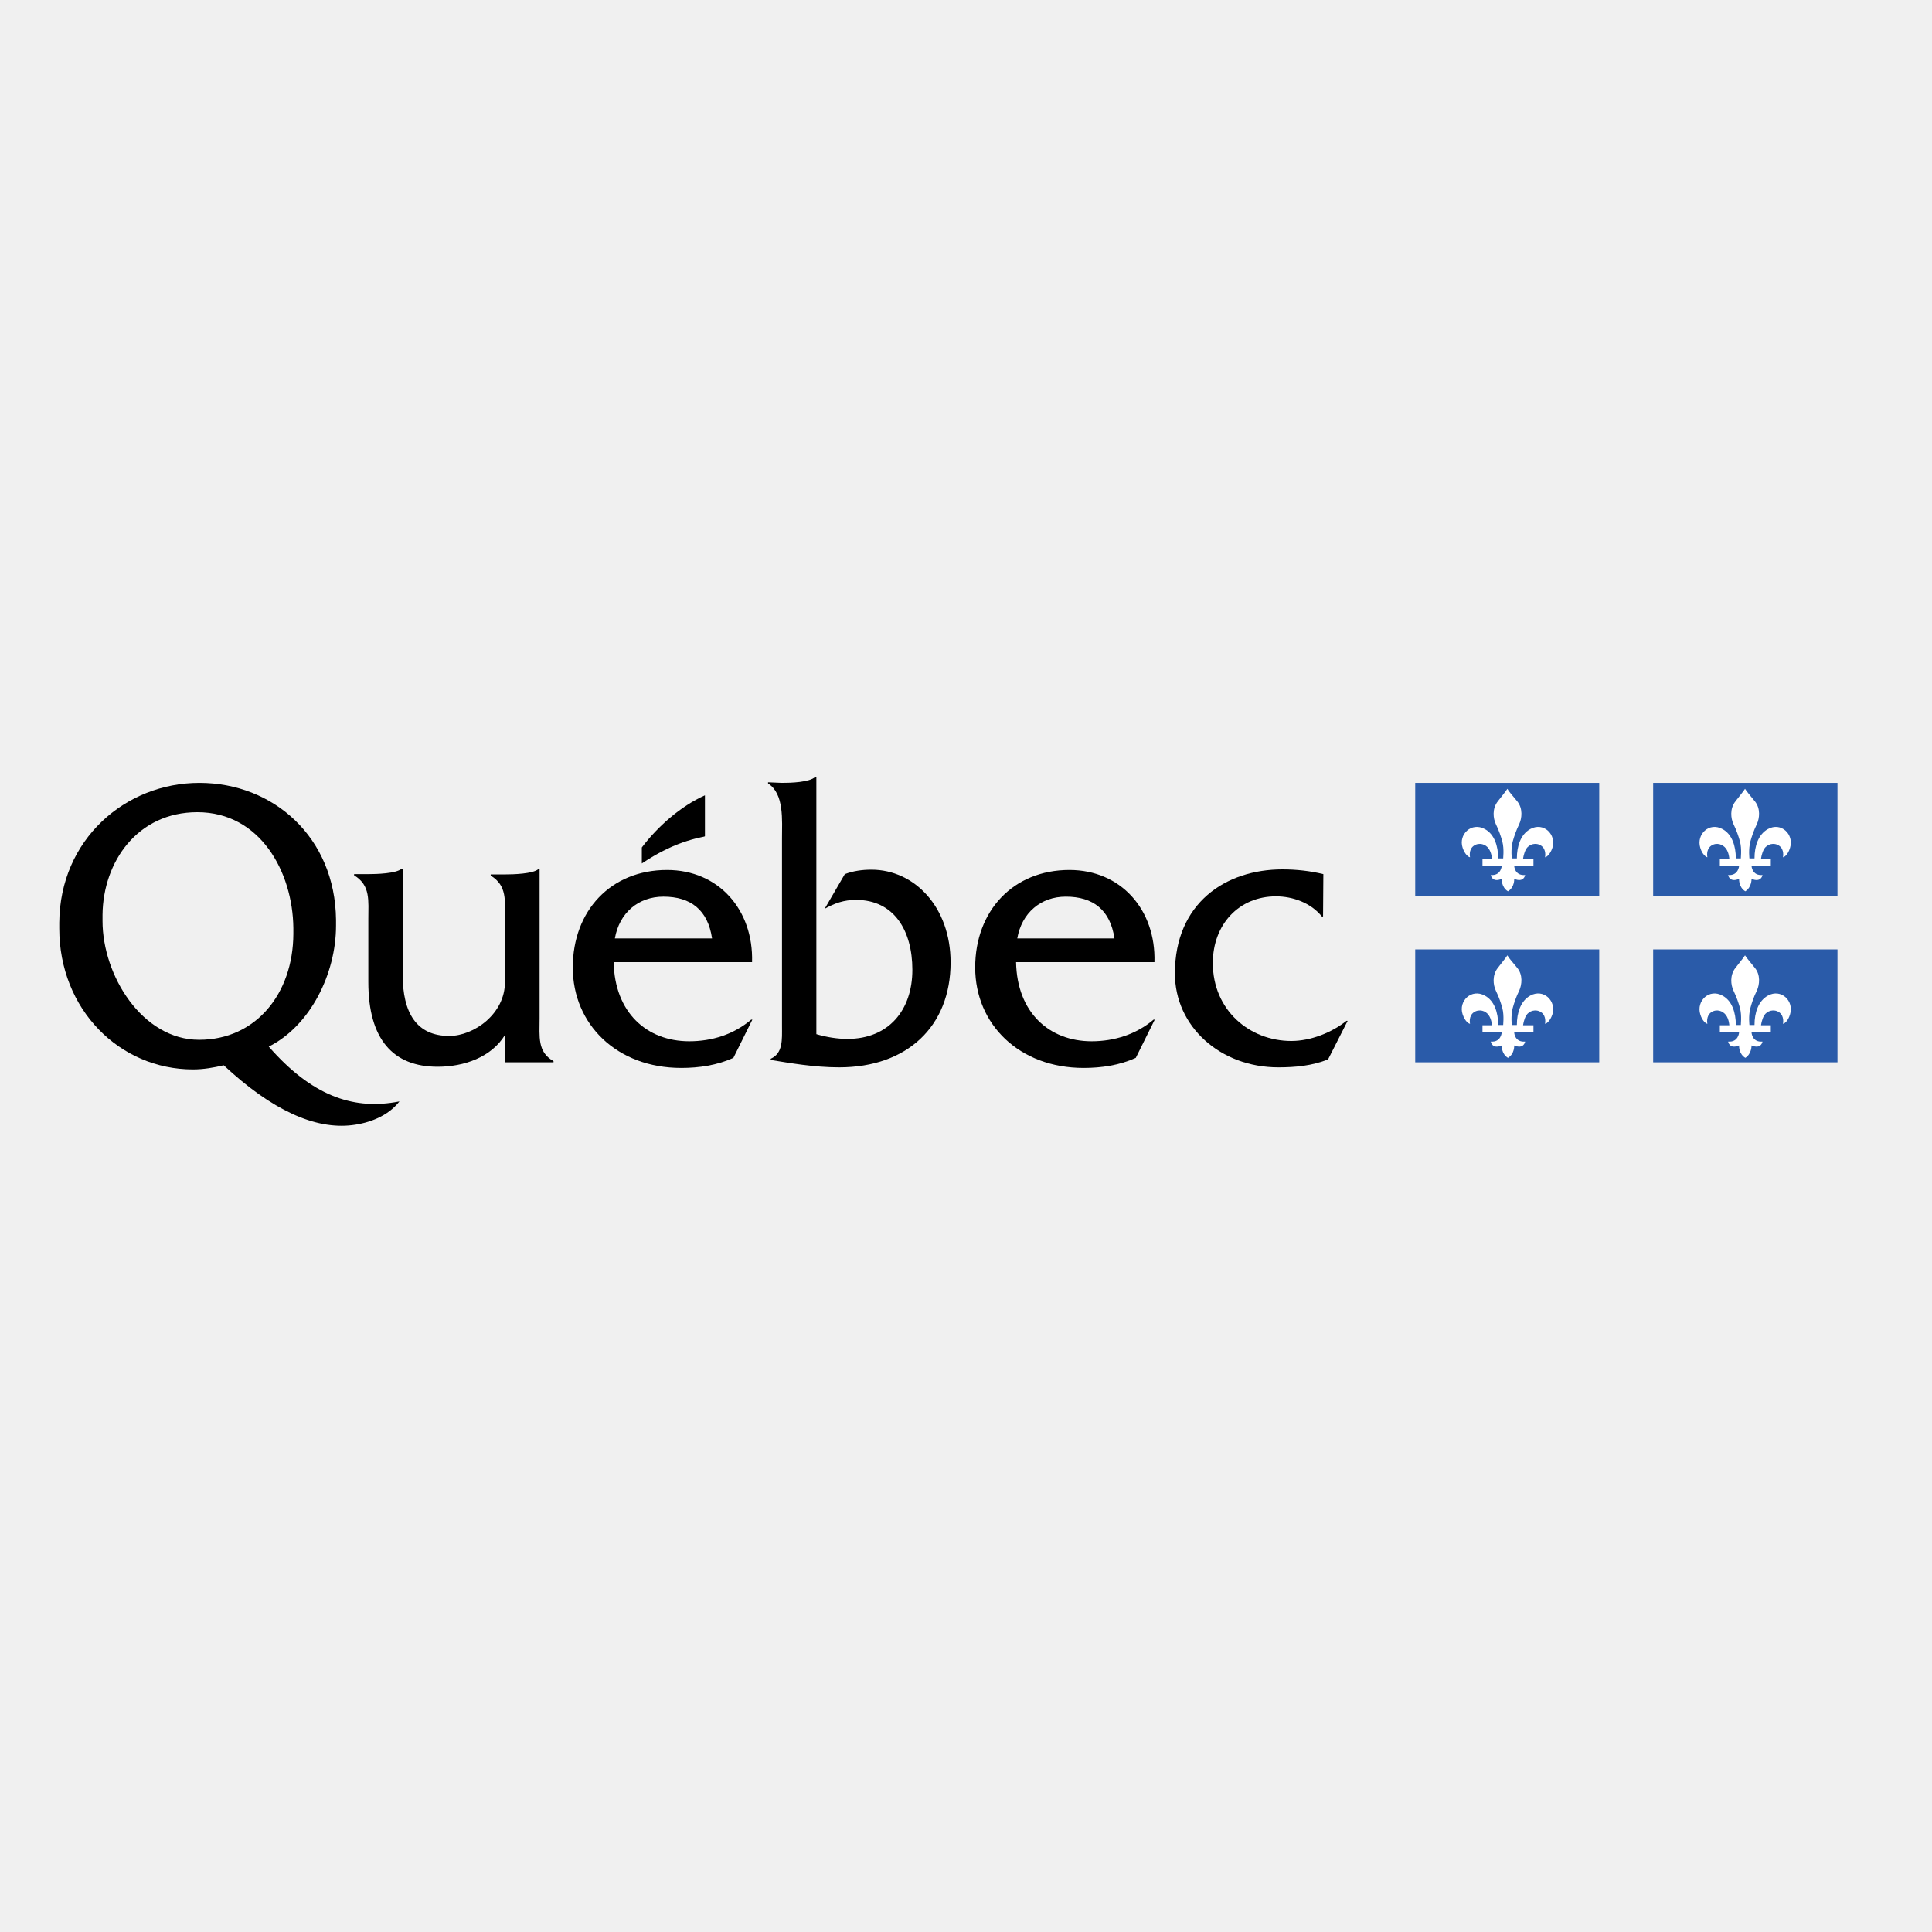
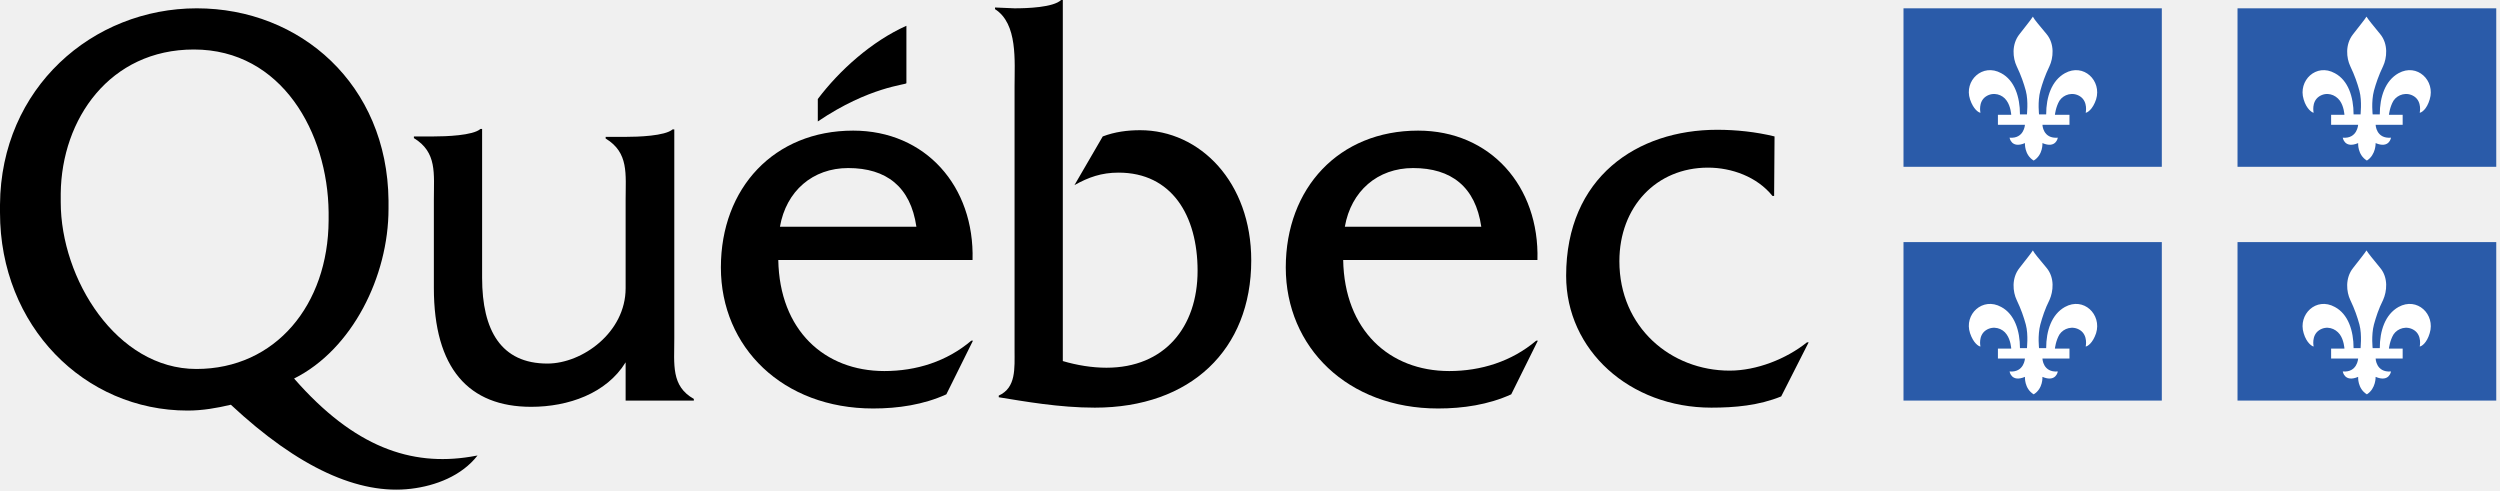
- <svg xmlns="http://www.w3.org/2000/svg" version="1.1" id="layer" x="0px" y="0px" viewBox="0 0 652 652" style="enable-background:new 0 0 652 652;" xml:space="preserve">
-   <style type="text/css">
- 	.st0{fill-rule:evenodd;clip-rule:evenodd;}
- 	.st1{fill-rule:evenodd;clip-rule:evenodd;fill:#2A5BA9;}
- 	.st2{fill-rule:evenodd;clip-rule:evenodd;fill:#FFFFFF;}
- </style>
-   <g>
-     <path d="M182.1,343.5l0-50.2h-0.4c-1.8,1.6-8.4,1.8-11.2,1.8h-4.9v0.4c5.6,3.4,4.8,8.5,4.8,14.8l0,21.2c0,10.6-10.4,18.1-18.8,18.1   c-11.1,0-15.7-7.9-15.7-20.6v-35.8h-0.4c-1.8,1.6-8.4,1.8-11.2,1.8h-4.8v0.4c5.6,3.4,4.8,8.5,4.8,14.8v21.2   c0,19.4,8.4,28.6,23.4,28.6c8.9,0,18.1-3.2,22.7-10.7v9.2h16.4v-0.4C181.3,355,182.1,349.9,182.1,343.5" />
-     <path d="M253.8,324.7c0.5-17.7-11.3-31.1-28.7-31.1c-19,0-31.8,13.8-31.8,32.9c0,19.2,14.9,33.9,36.6,33.9c6,0,12.1-0.9,17.6-3.4   l6.4-12.9h-0.4c-5.9,5-13.2,7.3-20.9,7.3c-14.4,0-25.2-9.8-25.5-26.7 M207.5,316.7c1.5-8.6,7.9-14.1,16.4-14.1   c9.2,0,15,4.5,16.4,14.1H207.5z" />
-     <path d="M263.9,264.2c3,0,9.3-0.2,11.2-2h0.4V349c3.4,1,7,1.6,10.5,1.6c13.9,0,21.9-9.7,21.9-23.3c0-13.3-6.2-23.6-19-23.6   c-4.1,0-7.2,1.1-10.6,3l6.8-11.7c2.9-1.1,5.9-1.5,9-1.5c14.4,0,26.7,12.5,26.7,31.3c0,21.5-14.6,35.4-37.6,35.4   c-8.6,0-16.9-1.5-23.1-2.5v-0.4c4.2-1.9,3.8-6.5,3.8-11v-63.2c0-6.3,0.8-15.2-4.7-18.7v-0.4" />
-     <path d="M389.6,324.7c0.5-17.7-11.3-31.1-28.7-31.1c-19,0-31.8,13.8-31.8,32.9c0,19.2,14.9,33.9,36.6,33.9c6,0,12.1-0.9,17.6-3.4   l6.4-12.9h-0.4c-5.9,5-13.3,7.3-20.9,7.3c-14.4,0-25.2-9.8-25.5-26.7 M343.3,316.7c1.5-8.6,7.9-14.1,16.4-14.1   c9.2,0,15,4.5,16.4,14.1H343.3z" />
-     <path d="M446.5,309.3h-0.4c-3.7-4.6-9.8-6.8-15.5-6.8c-12.4,0-21.3,9.4-21.3,22.5c0,15.9,12.4,26.3,26.5,26.3   c6.5,0,13.6-2.8,18.6-6.8h0.4l-6.6,13c-5.4,2.2-11.2,2.7-16.8,2.7c-19.6,0-34.9-13.8-34.9-31.7c0-23.7,17.1-35.1,36.3-35.1   c4.6,0,9.3,0.5,13.8,1.6" />
-     <path class="st0" d="M237.9,282.2v-13.8c-8.3,3.7-16.1,10.7-21.3,17.6v5.4C229,283,237.9,282.6,237.9,282.2" />
-     <path d="M133.1,372c-14.2,2.3-27.9-2.2-42.4-18.8c14-7,22.7-24.6,22.7-40.8c0-0.2,0-1.9,0-2c-0.3-27.9-21.2-46.2-46.1-46.2   c-25,0-47.1,19.1-47.3,47.2c0,0.1,0,1.8,0,1.9c0,27.3,20.3,47.6,45.1,47.6c3.6,0,7-0.6,10.4-1.4c16.3,15.2,30.8,21.7,43.3,20.2   c5.9-0.7,12.2-3.1,16-8 M67.2,350.9c-19.2,0-32.6-21.7-32.6-40.1c0-0.2,0-1.9,0-2.1c0.2-17.9,11.8-34.6,32-34.6   c21.2,0,32.2,20.1,32.4,39.1v2C98.9,335.4,86.3,350.9,67.2,350.9" />
-     <rect x="477.6" y="264.2" class="st1" width="62.1" height="38.1" />
-     <path class="st2" d="M508.7,266.2c-0.5,0.8-1.5,2-3.2,4.2c-2,2.5-1.6,5.8-0.7,7.7c1.1,2.3,1.7,4.1,2.2,5.9c0.7,2.6,0.2,6,0.3,5.7   h-1.7c0-4.2-1.3-8.2-4.5-9.9c-4.5-2.5-9,1.8-7.5,6.3c0.8,2.4,2.1,3.2,2.5,3.2c0,0-0.6-2.6,1.3-3.9c1.8-1.2,4-0.5,5,1   c1,1.4,1.1,3.4,1.1,3.4h-3.2v2.4l6.5,0c0,0-0.2,3.4-3.7,3.1c0,0,0.4,2.7,3.7,1.3c0,0-0.2,2.8,2.1,4.2c2.3-1.4,2.1-4.2,2.1-4.2   c3.3,1.4,3.7-1.3,3.7-1.3c-3.6,0.3-3.7-3.1-3.7-3.1l6.5,0v-2.4H514c0,0,0.2-1.9,1.1-3.4c1-1.5,3.2-2.2,5-1c1.9,1.3,1.3,3.9,1.3,3.9   c0.4,0,1.7-0.8,2.5-3.2c1.4-4.5-3-8.8-7.5-6.3c-3.2,1.8-4.5,5.7-4.5,9.9h-1.7c0,0.3-0.4-3.1,0.3-5.7c0.5-1.8,1.1-3.6,2.2-5.9   c0.9-1.9,1.3-5.3-0.7-7.7C510.2,268.2,509.1,267,508.7,266.2" />
-     <rect x="557.9" y="264.2" class="st1" width="62.2" height="38.1" />
-     <path class="st2" d="M588.9,266.2c-0.5,0.8-1.5,2-3.2,4.2c-2,2.5-1.6,5.8-0.7,7.7c1.1,2.3,1.7,4.1,2.2,5.9c0.7,2.6,0.2,6,0.3,5.7   h-1.7c0-4.2-1.3-8.2-4.5-9.9c-4.5-2.5-8.9,1.8-7.5,6.3c0.7,2.4,2.1,3.2,2.4,3.2c0,0-0.6-2.6,1.3-3.9c1.8-1.2,3.9-0.5,5,1   c1,1.4,1.1,3.4,1.1,3.4h-3.2v2.4l6.5,0c0,0-0.2,3.4-3.7,3.1c0,0,0.4,2.7,3.7,1.3c0,0-0.2,2.8,2.1,4.2c2.2-1.4,2.1-4.2,2.1-4.2   c3.3,1.4,3.7-1.3,3.7-1.3c-3.6,0.3-3.7-3.1-3.7-3.1l6.5,0v-2.4h-3.3c0,0,0.2-1.9,1.1-3.4c1-1.5,3.2-2.2,5-1   c1.9,1.3,1.3,3.9,1.3,3.9c0.4,0,1.7-0.8,2.4-3.2c1.4-4.5-3-8.8-7.5-6.3c-3.2,1.8-4.5,5.7-4.5,9.9h-1.7c0,0.3-0.4-3.1,0.3-5.7   c0.5-1.8,1.1-3.6,2.2-5.9c0.9-1.9,1.3-5.3-0.7-7.7C590.4,268.2,589.4,267,588.9,266.2" />
-     <rect x="477.6" y="320.4" class="st1" width="62.1" height="38.1" />
-     <path class="st2" d="M508.7,322.4c-0.5,0.8-1.5,2-3.2,4.2c-2,2.5-1.6,5.8-0.7,7.7c1.1,2.3,1.7,4.1,2.2,5.9c0.7,2.6,0.2,6,0.3,5.7   h-1.7c0-4.2-1.3-8.2-4.5-9.9c-4.5-2.5-9,1.8-7.5,6.3c0.8,2.4,2.1,3.2,2.5,3.2c0,0-0.6-2.6,1.3-3.9c1.8-1.2,4-0.5,5,1   c1,1.4,1.1,3.4,1.1,3.4h-3.2v2.4h6.5c0,0-0.2,3.4-3.7,3.1c0,0,0.4,2.7,3.7,1.3c0,0-0.2,2.8,2.1,4.2c2.3-1.4,2.1-4.2,2.1-4.2   c3.3,1.4,3.7-1.3,3.7-1.3c-3.6,0.3-3.7-3.1-3.7-3.1h6.5v-2.4H514c0,0,0.2-1.9,1.1-3.4c1-1.5,3.2-2.2,5-1c1.9,1.3,1.3,3.9,1.3,3.9   c0.4,0,1.7-0.8,2.5-3.2c1.4-4.5-3-8.8-7.5-6.3c-3.2,1.8-4.5,5.7-4.5,9.9h-1.7c0,0.3-0.4-3.1,0.3-5.7c0.5-1.8,1.1-3.7,2.2-5.9   c0.9-2,1.3-5.3-0.7-7.7C510.2,324.4,509.1,323.2,508.7,322.4" />
-     <rect x="557.9" y="320.4" class="st1" width="62.2" height="38.1" />
-     <path class="st2" d="M588.9,322.4c-0.5,0.8-1.5,2-3.2,4.2c-2,2.5-1.6,5.8-0.7,7.7c1.1,2.3,1.7,4.1,2.2,5.9c0.7,2.6,0.2,6,0.3,5.7   h-1.7c0-4.2-1.3-8.2-4.5-9.9c-4.5-2.5-8.9,1.8-7.5,6.3c0.7,2.4,2.1,3.2,2.4,3.2c0,0-0.6-2.6,1.3-3.9c1.8-1.2,3.9-0.5,5,1   c1,1.4,1.1,3.4,1.1,3.4h-3.2v2.4h6.5c0,0-0.2,3.4-3.7,3.1c0,0,0.4,2.7,3.7,1.3c0,0-0.2,2.8,2.1,4.2c2.2-1.4,2.1-4.2,2.1-4.2   c3.3,1.4,3.7-1.3,3.7-1.3c-3.6,0.3-3.7-3.1-3.7-3.1h6.5v-2.4h-3.3c0,0,0.2-1.9,1.1-3.4c1-1.5,3.2-2.2,5-1c1.9,1.3,1.3,3.9,1.3,3.9   c0.4,0,1.7-0.8,2.4-3.2c1.4-4.5-3-8.8-7.5-6.3c-3.2,1.8-4.5,5.7-4.5,9.9h-1.7c0,0.3-0.4-3.1,0.3-5.7c0.5-1.8,1.1-3.7,2.2-5.9   c0.9-2,1.3-5.3-0.7-7.7C590.4,324.4,589.4,323.2,588.9,322.4" />
-   </g>
+ <svg xmlns="http://www.w3.org/2000/svg" width="601" height="118" viewBox="0 0 601 118" fill="none">
+   <path d="M162.1 81.3V31.1H161.7C159.9 32.7 153.3 32.9 150.5 32.9H145.6V33.3C151.2 36.7 150.4 41.8 150.4 48.1V69.3C150.4 79.9 140 87.4 131.6 87.4C120.5 87.4 115.9 79.5 115.9 66.8V31H115.5C113.7 32.6 107.1 32.8 104.3 32.8H99.5V33.2C105.1 36.6 104.3 41.7 104.3 48V69.2C104.3 88.6 112.7 97.8 127.7 97.8C136.6 97.8 145.8 94.6 150.4 87.1V96.3H166.8V95.9C161.3 92.8 162.1 87.7 162.1 81.3Z" fill="black" />
+   <path d="M233.8 62.5C234.3 44.8 222.5 31.4 205.1 31.4C186.1 31.4 173.3 45.2 173.3 64.3C173.3 83.5 188.2 98.2 209.9 98.2C215.9 98.2 222 97.3 227.5 94.8L233.9 81.9H233.5C227.6 86.9 220.3 89.2 212.6 89.2C198.2 89.2 187.4 79.4 187.1 62.5M187.5 54.5C189 45.9 195.4 40.4 203.9 40.4C213.1 40.4 218.9 44.9 220.3 54.5H187.5Z" fill="black" />
+   <path d="M243.9 2C246.9 2 253.2 1.8 255.1 0H255.5V86.8C258.9 87.8 262.5 88.4 266 88.4C279.9 88.4 287.9 78.7 287.9 65.1C287.9 51.8 281.7 41.5 268.9 41.5C264.8 41.5 261.7 42.6 258.3 44.5L265.1 32.8C268 31.7 271 31.3 274.1 31.3C288.5 31.3 300.8 43.8 300.8 62.6C300.8 84.1 286.2 98 263.2 98C254.6 98 246.3 96.5 240.1 95.5V95.1C244.3 93.2 243.9 88.6 243.9 84.1V20.9C243.9 14.6 244.7 5.7 239.2 2.2V1.8" fill="black" />
+   <path d="M369.6 62.5C370.1 44.8 358.3 31.4 340.9 31.4C321.9 31.4 309.1 45.2 309.1 64.3C309.1 83.5 324 98.2 345.7 98.2C351.7 98.2 357.8 97.3 363.3 94.8L369.7 81.9H369.3C363.4 86.9 356 89.2 348.4 89.2C334 89.2 323.2 79.4 322.9 62.5M323.3 54.5C324.8 45.9 331.2 40.4 339.7 40.4C348.9 40.4 354.7 44.9 356.1 54.5H323.3Z" fill="black" />
+   <path d="M426.5 47.099H426.1C422.4 42.499 416.3 40.299 410.6 40.299C398.2 40.299 389.3 49.699 389.3 62.799C389.3 78.699 401.7 89.099 415.8 89.099C422.3 89.099 429.4 86.299 434.4 82.299H434.8L428.2 95.299C422.8 97.499 417 97.999 411.4 97.999C391.8 97.999 376.5 84.199 376.5 66.299C376.5 42.599 393.6 31.199 412.8 31.199C417.4 31.199 422.1 31.699 426.6 32.799" fill="black" />
+   <path fill-rule="evenodd" clip-rule="evenodd" d="M217.9 19.999V6.199C209.6 9.899 201.8 16.899 196.6 23.799V29.199C209 20.799 217.9 20.399 217.9 19.999Z" fill="black" />
+   <path d="M113.1 109.8C98.9 112.1 85.2 107.6 70.7 91C84.7 84 93.4 66.4 93.4 50.2C93.4 50 93.4 48.3 93.4 48.2C93.1 20.3 72.2 2 47.3 2C22.3 2 0.2 21.1 0 49.2C0 49.3 0 51 0 51.1C0 78.4 20.3 98.7 45.1 98.7C48.7 98.7 52.1 98.1 55.5 97.3C71.8 112.5 86.3 119 98.8 117.5C104.7 116.8 111 114.4 114.8 109.5M47.2 88.7C28 88.7 14.6 67 14.6 48.6C14.6 48.4 14.6 46.7 14.6 46.5C14.8 28.6 26.4 11.9 46.6 11.9C67.8 11.9 78.8 32 79 51V53C78.9 73.2 66.3 88.7 47.2 88.7Z" fill="black" />
+   <path d="M519.7 2H457.6V40.1H519.7V2Z" fill="#2A5BA9" />
+   <path fill-rule="evenodd" clip-rule="evenodd" d="M488.7 4C488.2 4.8 487.2 6 485.5 8.2C483.5 10.7 483.9 14 484.8 15.9C485.9 18.2 486.5 20 487 21.8C487.7 24.4 487.2 27.8 487.3 27.5H485.6C485.6 23.3 484.3 19.3 481.1 17.6C476.6 15.1 472.1 19.4 473.6 23.9C474.4 26.3 475.7 27.1 476.1 27.1C476.1 27.1 475.5 24.5 477.4 23.2C479.2 22 481.4 22.7 482.4 24.2C483.4 25.6 483.5 27.6 483.5 27.6H480.3V30H486.8C486.8 30 486.6 33.4 483.1 33.1C483.1 33.1 483.5 35.8 486.8 34.4C486.8 34.4 486.6 37.2 488.9 38.6C491.2 37.2 491 34.4 491 34.4C494.3 35.8 494.7 33.1 494.7 33.1C491.1 33.4 491 30 491 30H497.5V27.6H494C494 27.6 494.2 25.7 495.1 24.2C496.1 22.7 498.3 22 500.1 23.2C502 24.5 501.4 27.1 501.4 27.1C501.8 27.1 503.1 26.3 503.9 23.9C505.3 19.4 500.9 15.1 496.4 17.6C493.2 19.4 491.9 23.3 491.9 27.5H490.2C490.2 27.8 489.8 24.4 490.5 21.8C491 20 491.6 18.2 492.7 15.9C493.6 14 494 10.6 492 8.2C490.2 6 489.1 4.8 488.7 4Z" fill="white" />
+   <path d="M600.1 2H537.9V40.1H600.1V2Z" fill="#2A5BA9" />
+   <path fill-rule="evenodd" clip-rule="evenodd" d="M568.9 4C568.4 4.8 567.4 6 565.7 8.2C563.7 10.7 564.1 14 565 15.9C566.1 18.2 566.7 20 567.2 21.8C567.9 24.4 567.4 27.8 567.5 27.5H565.8C565.8 23.3 564.5 19.3 561.3 17.6C556.8 15.1 552.4 19.4 553.8 23.9C554.5 26.3 555.9 27.1 556.2 27.1C556.2 27.1 555.6 24.5 557.5 23.2C559.3 22 561.4 22.7 562.5 24.2C563.5 25.6 563.6 27.6 563.6 27.6H560.4V30H566.9C566.9 30 566.7 33.4 563.2 33.1C563.2 33.1 563.6 35.8 566.9 34.4C566.9 34.4 566.7 37.2 569 38.6C571.2 37.2 571.1 34.4 571.1 34.4C574.4 35.8 574.8 33.1 574.8 33.1C571.2 33.4 571.1 30 571.1 30H577.6V27.6H574.3C574.3 27.6 574.5 25.7 575.4 24.2C576.4 22.7 578.6 22 580.4 23.2C582.3 24.5 581.7 27.1 581.7 27.1C582.1 27.1 583.4 26.3 584.1 23.9C585.5 19.4 581.1 15.1 576.6 17.6C573.4 19.4 572.1 23.3 572.1 27.5H570.4C570.4 27.8 570 24.4 570.7 21.8C571.2 20 571.8 18.2 572.9 15.9C573.8 14 574.2 10.6 572.2 8.2C570.4 6 569.4 4.8 568.9 4Z" fill="white" />
+   <path d="M519.7 58.199H457.6V96.299H519.7V58.199Z" fill="#2A5BA9" />
+   <path fill-rule="evenodd" clip-rule="evenodd" d="M488.7 60.199C488.2 60.999 487.2 62.199 485.5 64.399C483.5 66.899 483.9 70.199 484.8 72.099C485.9 74.399 486.5 76.199 487 77.999C487.7 80.599 487.2 83.999 487.3 83.699H485.6C485.6 79.499 484.3 75.499 481.1 73.799C476.6 71.299 472.1 75.599 473.6 80.099C474.4 82.499 475.7 83.299 476.1 83.299C476.1 83.299 475.5 80.699 477.4 79.399C479.2 78.199 481.4 78.899 482.4 80.399C483.4 81.799 483.5 83.799 483.5 83.799H480.3V86.199H486.8C486.8 86.199 486.6 89.599 483.1 89.299C483.1 89.299 483.5 91.999 486.8 90.599C486.8 90.599 486.6 93.399 488.9 94.799C491.2 93.399 491 90.599 491 90.599C494.3 91.999 494.7 89.299 494.7 89.299C491.1 89.599 491 86.199 491 86.199H497.5V83.799H494C494 83.799 494.2 81.899 495.1 80.399C496.1 78.899 498.3 78.199 500.1 79.399C502 80.699 501.4 83.299 501.4 83.299C501.8 83.299 503.1 82.499 503.9 80.099C505.3 75.599 500.9 71.299 496.4 73.799C493.2 75.599 491.9 79.499 491.9 83.699H490.2C490.2 83.999 489.8 80.599 490.5 77.999C491 76.199 491.6 74.299 492.7 72.099C493.6 70.099 494 66.799 492 64.399C490.2 62.199 489.1 60.999 488.7 60.199Z" fill="white" />
+   <path d="M600.1 58.199H537.9V96.299H600.1V58.199Z" fill="#2A5BA9" />
+   <path fill-rule="evenodd" clip-rule="evenodd" d="M568.9 60.199C568.4 60.999 567.4 62.199 565.7 64.399C563.7 66.899 564.1 70.199 565 72.099C566.1 74.399 566.7 76.199 567.2 77.999C567.9 80.599 567.4 83.999 567.5 83.699H565.8C565.8 79.499 564.5 75.499 561.3 73.799C556.8 71.299 552.4 75.599 553.8 80.099C554.5 82.499 555.9 83.299 556.2 83.299C556.2 83.299 555.6 80.699 557.5 79.399C559.3 78.199 561.4 78.899 562.5 80.399C563.5 81.799 563.6 83.799 563.6 83.799H560.4V86.199H566.9C566.9 86.199 566.7 89.599 563.2 89.299C563.2 89.299 563.6 91.999 566.9 90.599C566.9 90.599 566.7 93.399 569 94.799C571.2 93.399 571.1 90.599 571.1 90.599C574.4 91.999 574.8 89.299 574.8 89.299C571.2 89.599 571.1 86.199 571.1 86.199H577.6V83.799H574.3C574.3 83.799 574.5 81.899 575.4 80.399C576.4 78.899 578.6 78.199 580.4 79.399C582.3 80.699 581.7 83.299 581.7 83.299C582.1 83.299 583.4 82.499 584.1 80.099C585.5 75.599 581.1 71.299 576.6 73.799C573.4 75.599 572.1 79.499 572.1 83.699H570.4C570.4 83.999 570 80.599 570.7 77.999C571.2 76.199 571.8 74.299 572.9 72.099C573.8 70.099 574.2 66.799 572.2 64.399C570.4 62.199 569.4 60.999 568.9 60.199Z" fill="white" />
</svg>
